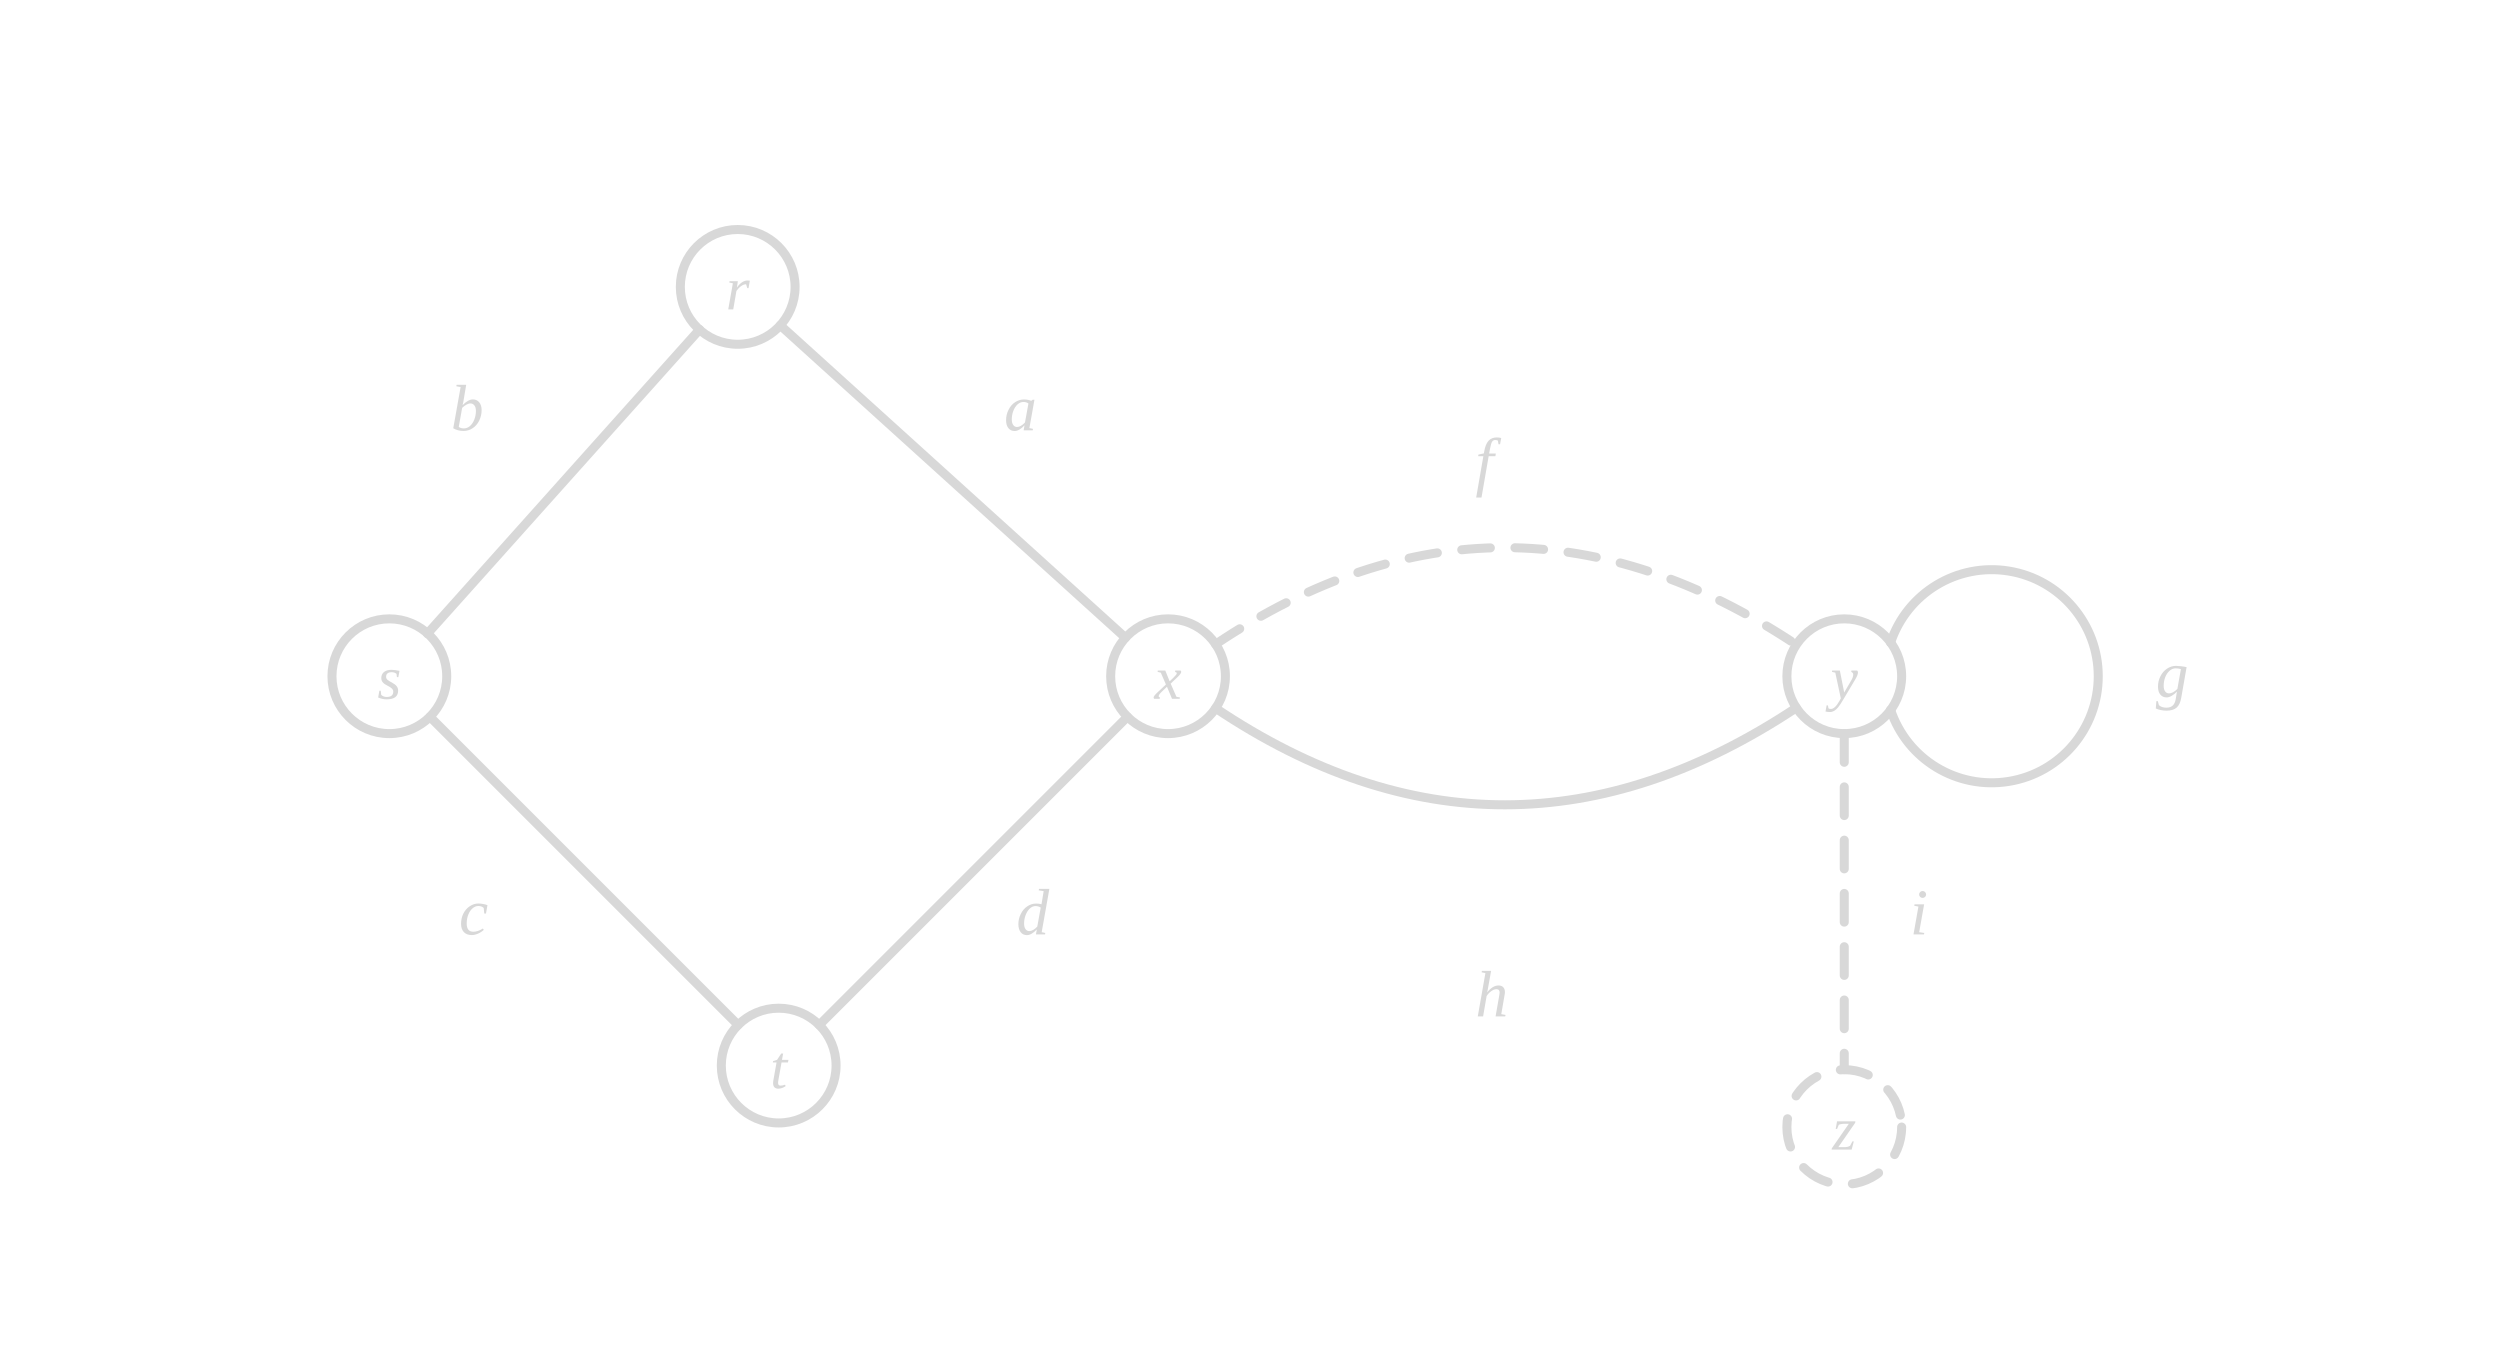
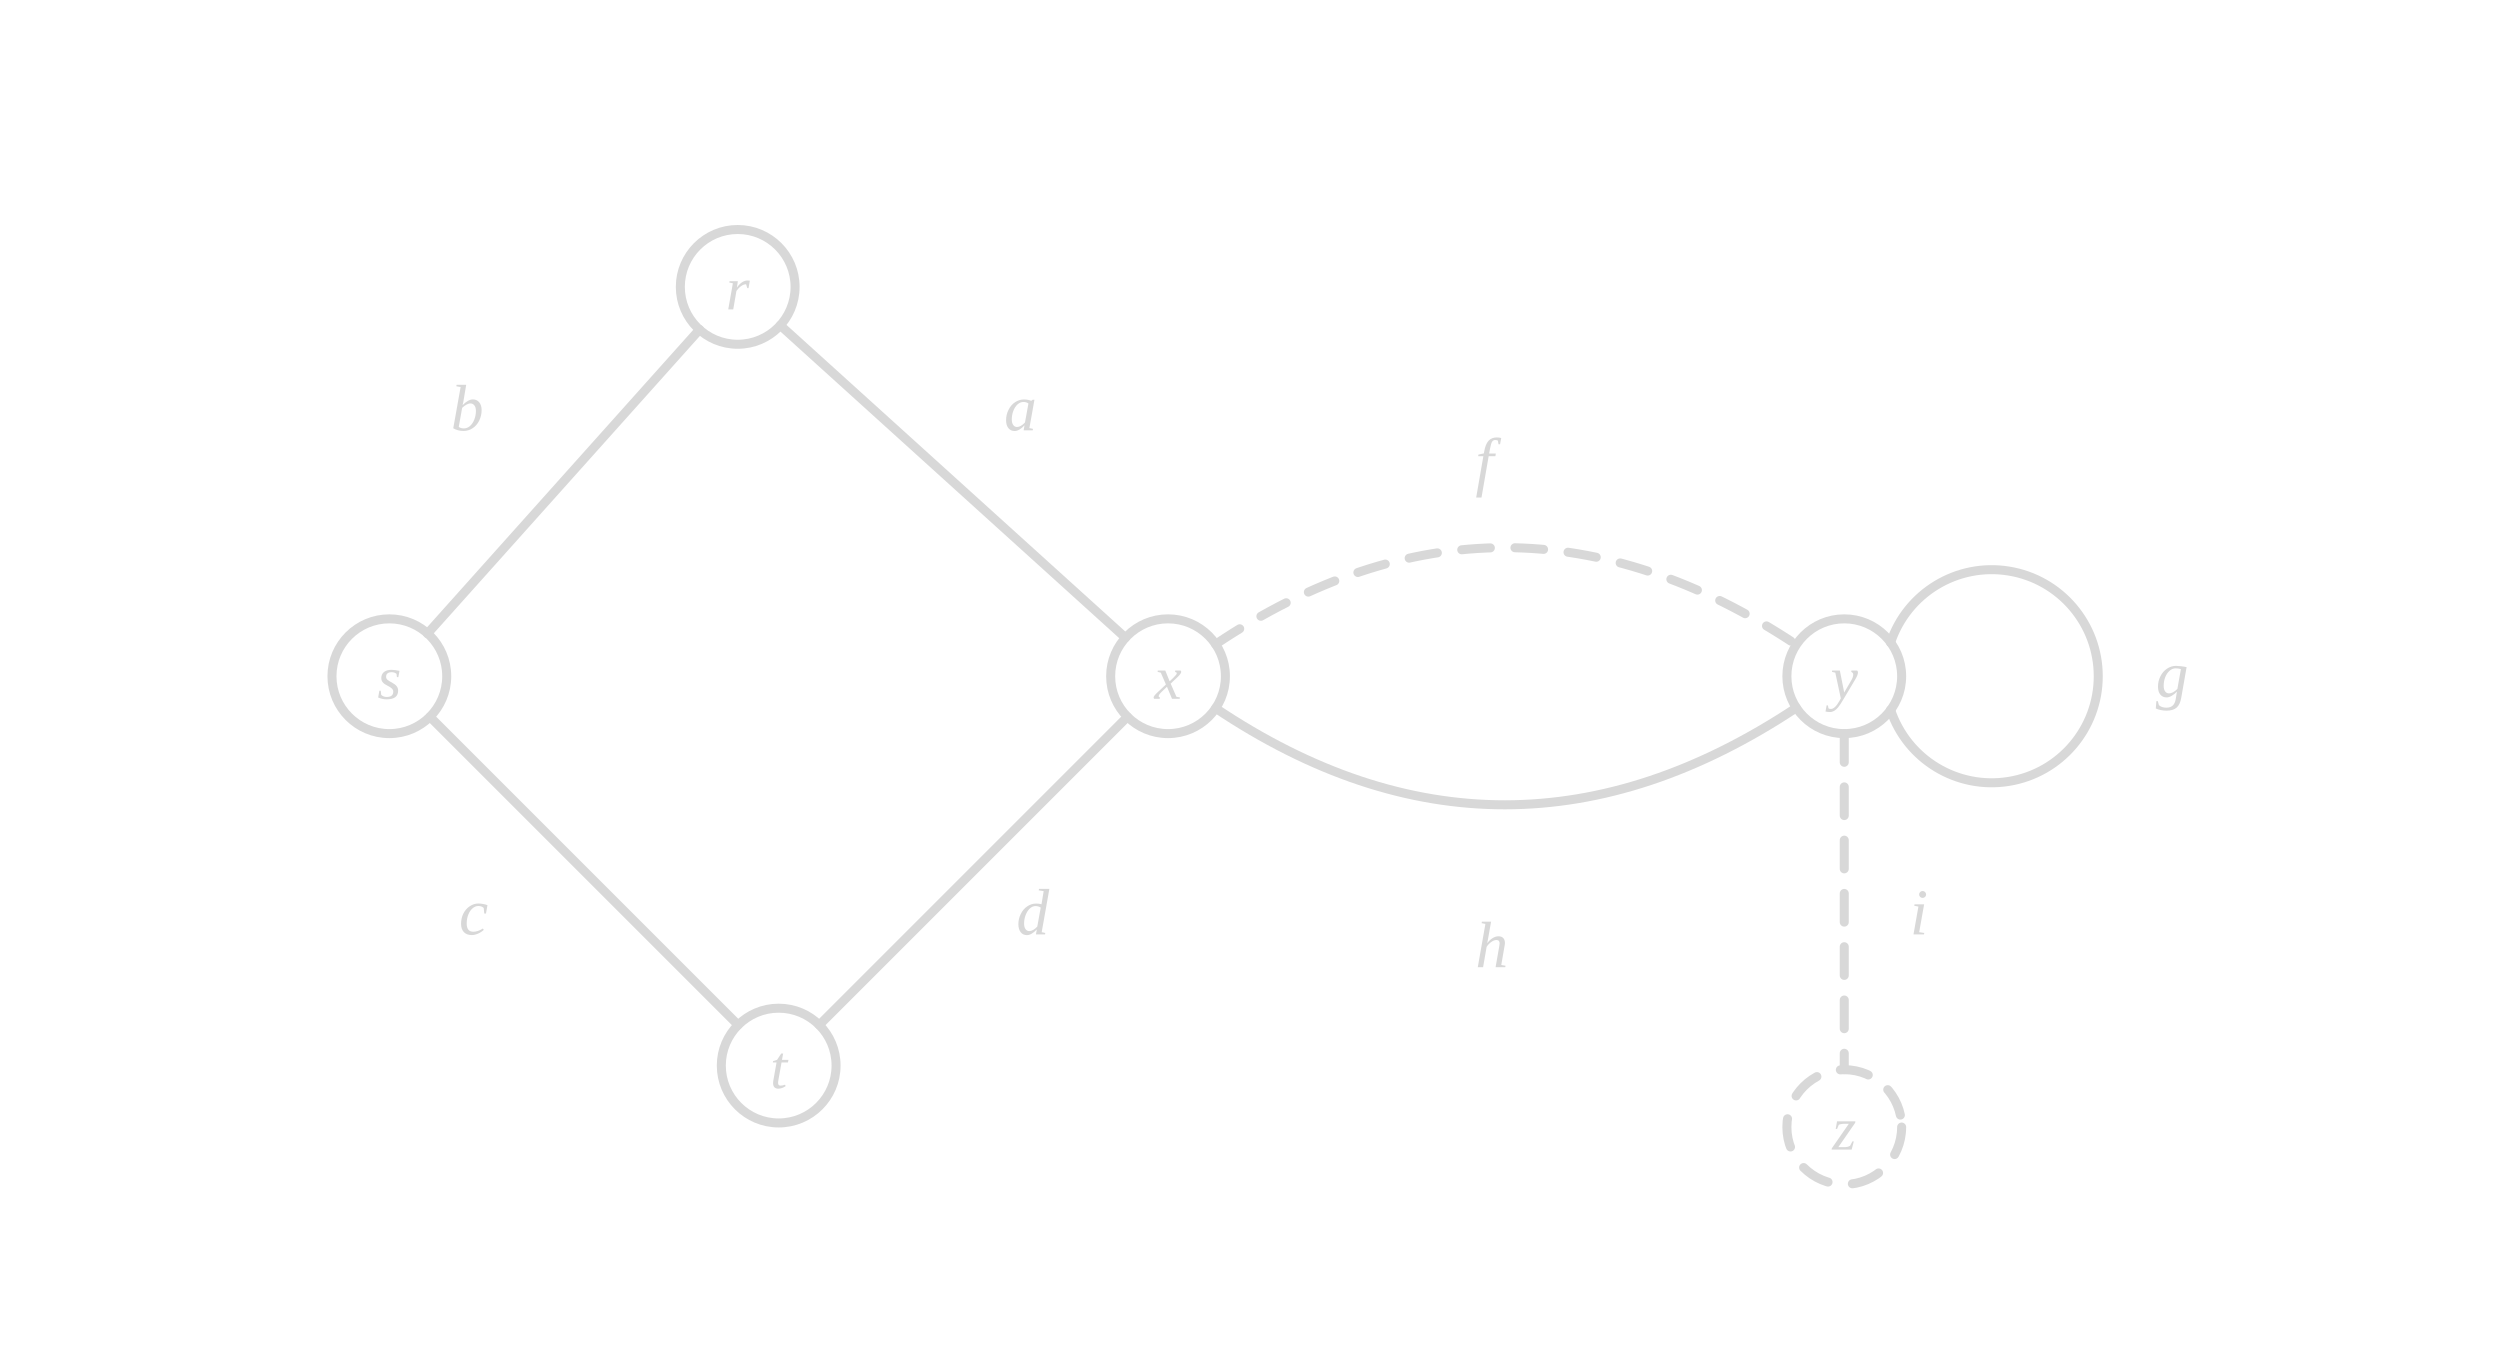
<svg xmlns="http://www.w3.org/2000/svg" width="610" height="330" viewBox="0 0 610 330">
  <style>
    .ink { stroke:#d8d8d8; fill:none; stroke-width:2.2; stroke-linecap:round; }
    .ink-thin { stroke:#d8d8d8; fill:none; stroke-width:1.6; stroke-linecap:round; }
    .txt { fill:#d8d8d8; stroke:none; font-family:Georgia,'Times New Roman',serif; font-style:italic; }
    .fill { fill:#d8d8d8; stroke:none; }
    .hl { stroke:#d8d8d8; }
    .dashed { stroke-dasharray:7 6; }
    @media (prefers-color-scheme: light) {
      .ink, .ink-thin { stroke:#1a1a1a; }
      .txt, .fill { fill:#1a1a1a; }
      .hl { stroke:#1a1a1a; }
    }
  </style>
  <defs>
    <pattern id="hatch" width="8" height="8" patternTransform="rotate(45)" patternUnits="userSpaceOnUse">
      <line class="hl" x1="0" y1="0" x2="0" y2="8" stroke-width="1.6" />
    </pattern>
    <pattern id="dots" width="16" height="16" patternUnits="userSpaceOnUse">
      <circle class="fill" cx="4" cy="4" r="1.7" />
      <circle class="fill" cx="12" cy="12" r="1.7" />
    </pattern>
  </defs>
  <line class="ink" x1="104.3" y1="154.6" x2="170.7" y2="80.4" />
  <line class="ink" x1="190.4" y1="79.4" x2="274.6" y2="155.6" />
  <line class="ink" x1="104.9" y1="174.9" x2="180.1" y2="250.1" />
  <line class="ink" x1="199.9" y1="250.1" x2="275.1" y2="174.9" />
  <path class="ink dashed" d="M 296.6 157.2 Q 367.0 110.0 438.3 157.3" />
  <path class="ink" d="M 296.6 172.8 Q 367.0 220.0 438.3 172.7" />
  <line class="ink dashed" x1="450.0" y1="179.0" x2="450.0" y2="261.0" />
  <path class="ink" d="M 461.3 173.2 A 26.0 26.0 0 1 0 461.3 156.8" />
  <circle class="ink" cx="180.0" cy="70.0" r="14.0" />
  <text class="txt" x="180.0" y="75.5" font-size="15" text-anchor="middle">r</text>
  <circle class="ink" cx="95.0" cy="165.0" r="14.0" />
  <text class="txt" x="95.0" y="170.5" font-size="15" text-anchor="middle">s</text>
  <circle class="ink" cx="190.0" cy="260.0" r="14.0" />
  <text class="txt" x="190.0" y="265.5" font-size="15" text-anchor="middle">t</text>
  <circle class="ink" cx="285.0" cy="165.0" r="14.0" />
  <text class="txt" x="285.0" y="170.5" font-size="15" text-anchor="middle">x</text>
  <circle class="ink" cx="450.0" cy="165.0" r="14.0" />
  <text class="txt" x="450.0" y="170.5" font-size="15" text-anchor="middle">y</text>
  <circle class="ink dashed" cx="450.0" cy="275.0" r="14.0" />
  <text class="txt" x="450.0" y="280.5" font-size="15" text-anchor="middle">z</text>
  <text class="txt" x="110.0" y="105.0" font-size="16">b</text>
  <text class="txt" x="245.0" y="105.0" font-size="16">a</text>
  <text class="txt" x="112.0" y="228.0" font-size="16">c</text>
  <text class="txt" x="248.0" y="228.0" font-size="16">d</text>
  <text class="txt" x="360.0" y="118.0" font-size="16">f</text>
-   <text class="txt" x="360.0" y="248.0" font-size="16">h</text>
+   <text class="txt" x="360.0" y="236.0" font-size="16">h</text>
  <text class="txt" x="466.0" y="228.0" font-size="16">i</text>
  <text class="txt" x="526.0" y="170.0" font-size="16">g</text>
</svg>
